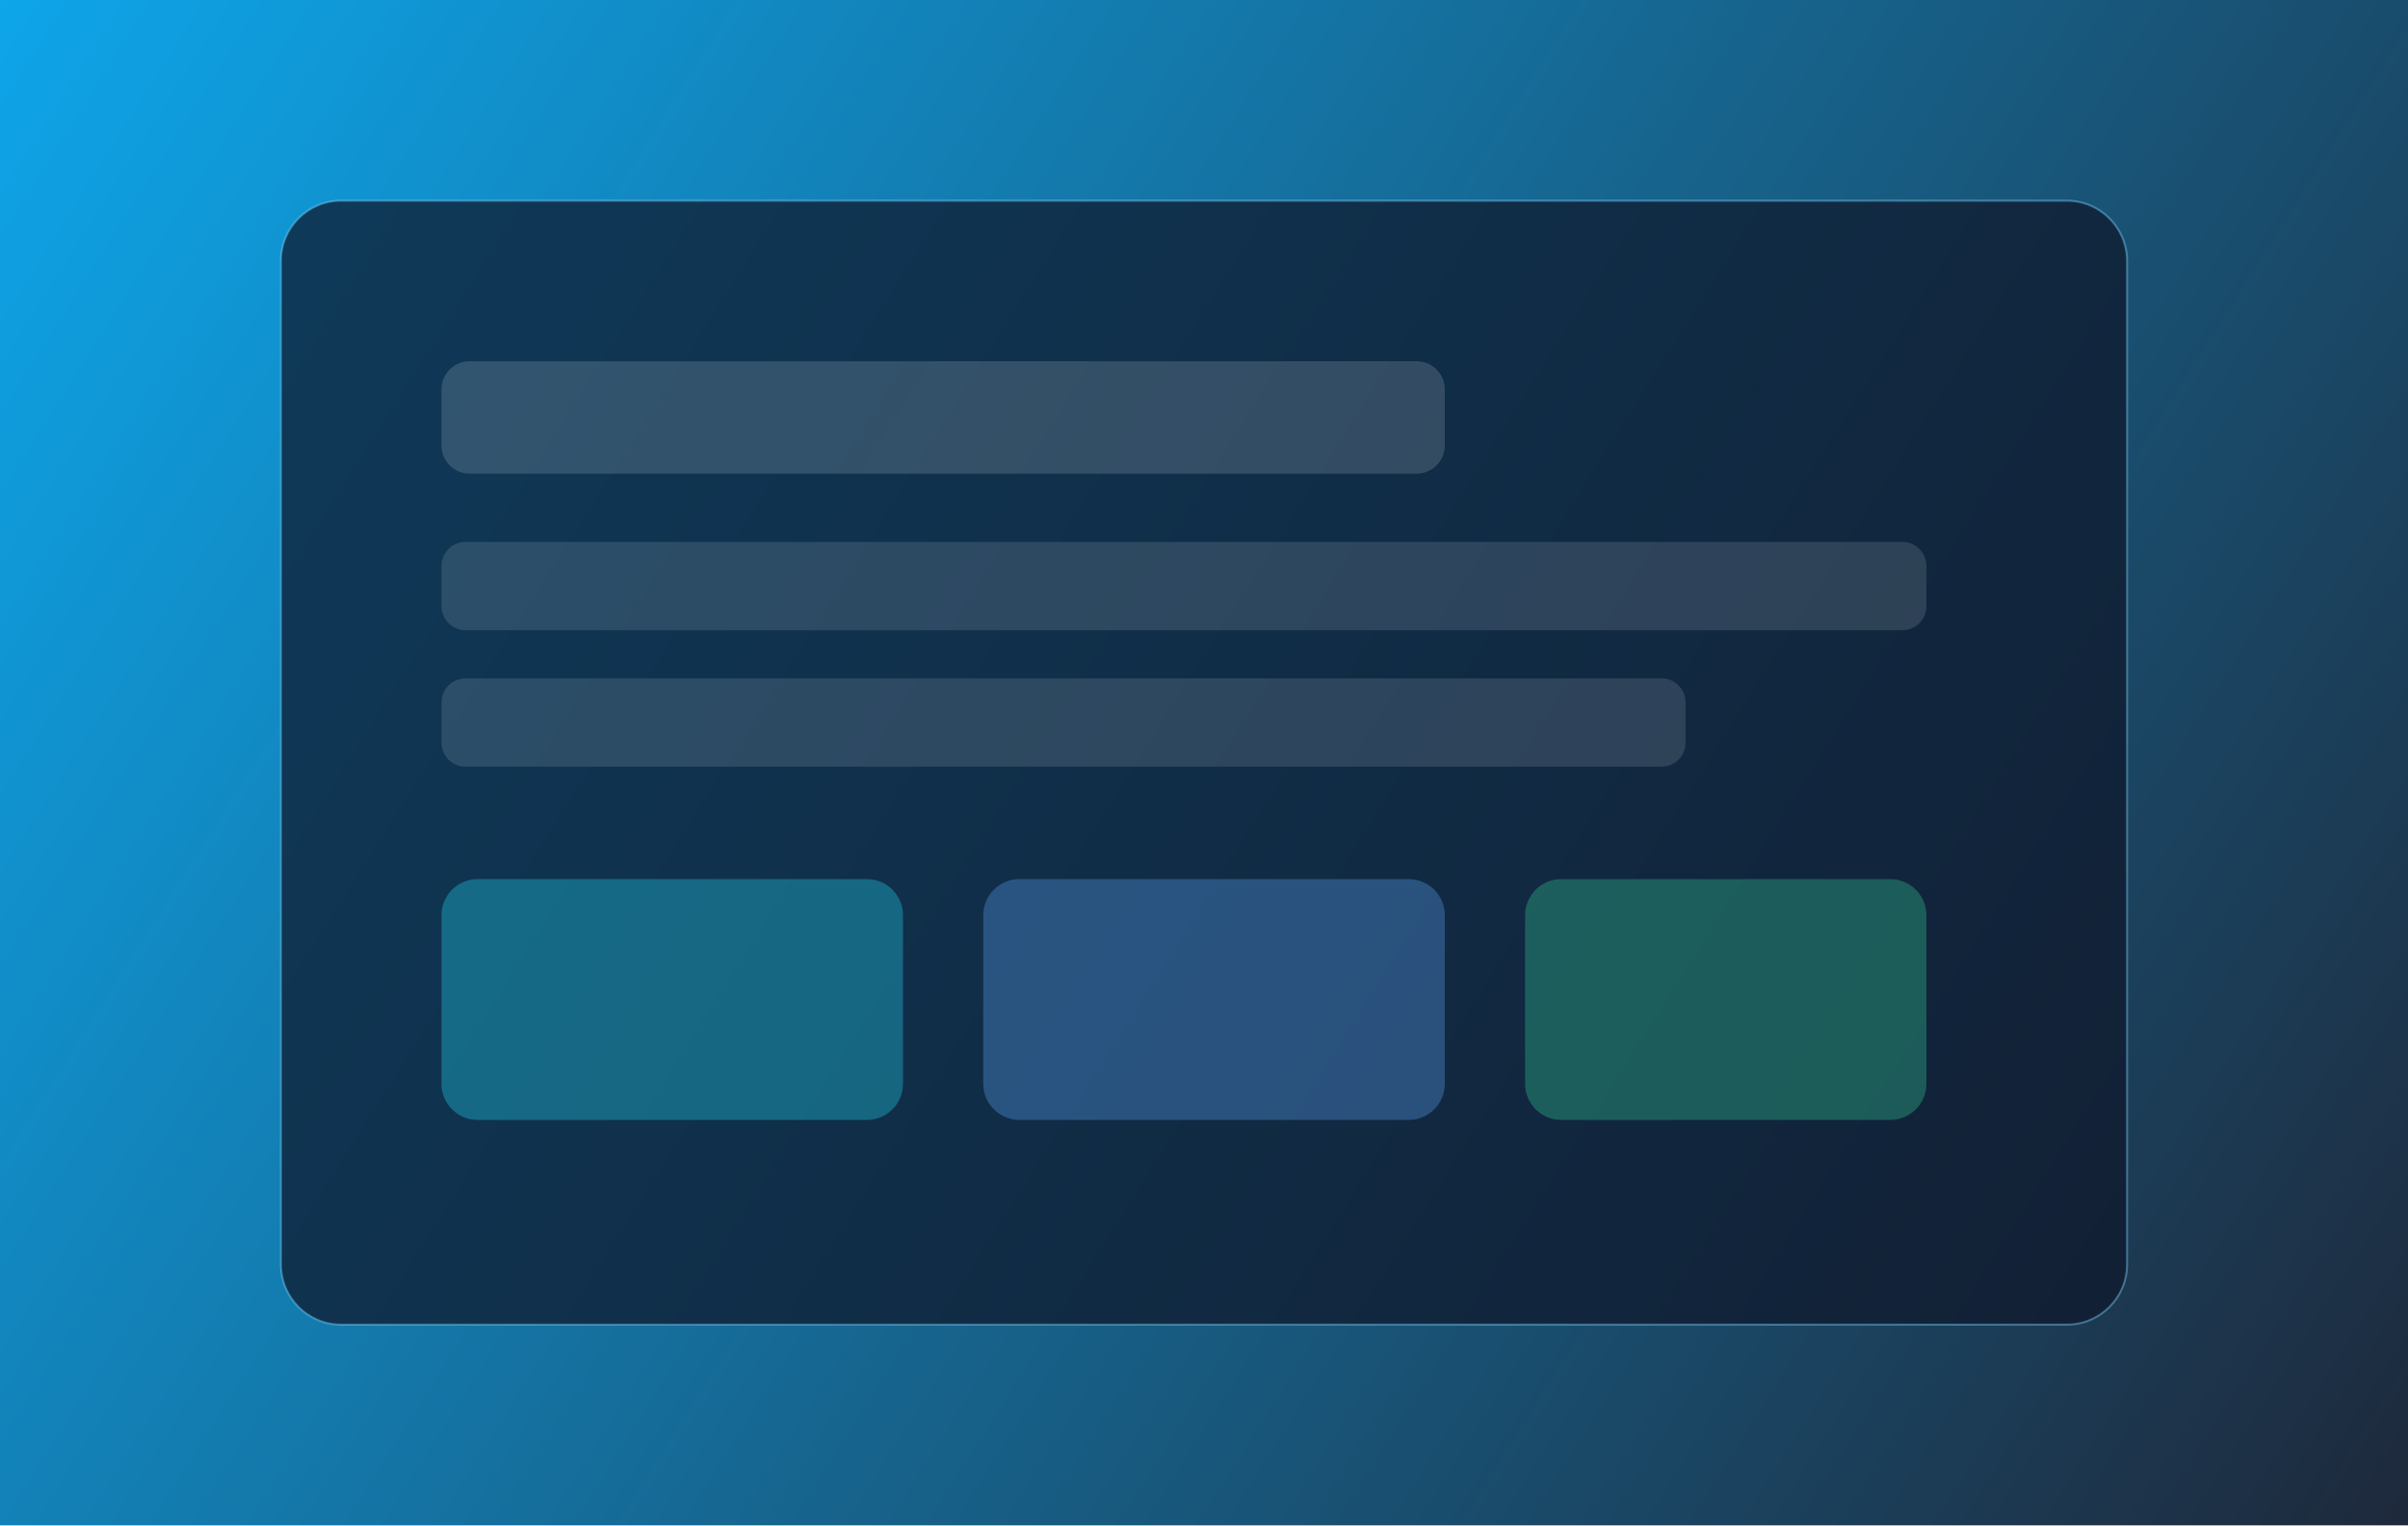
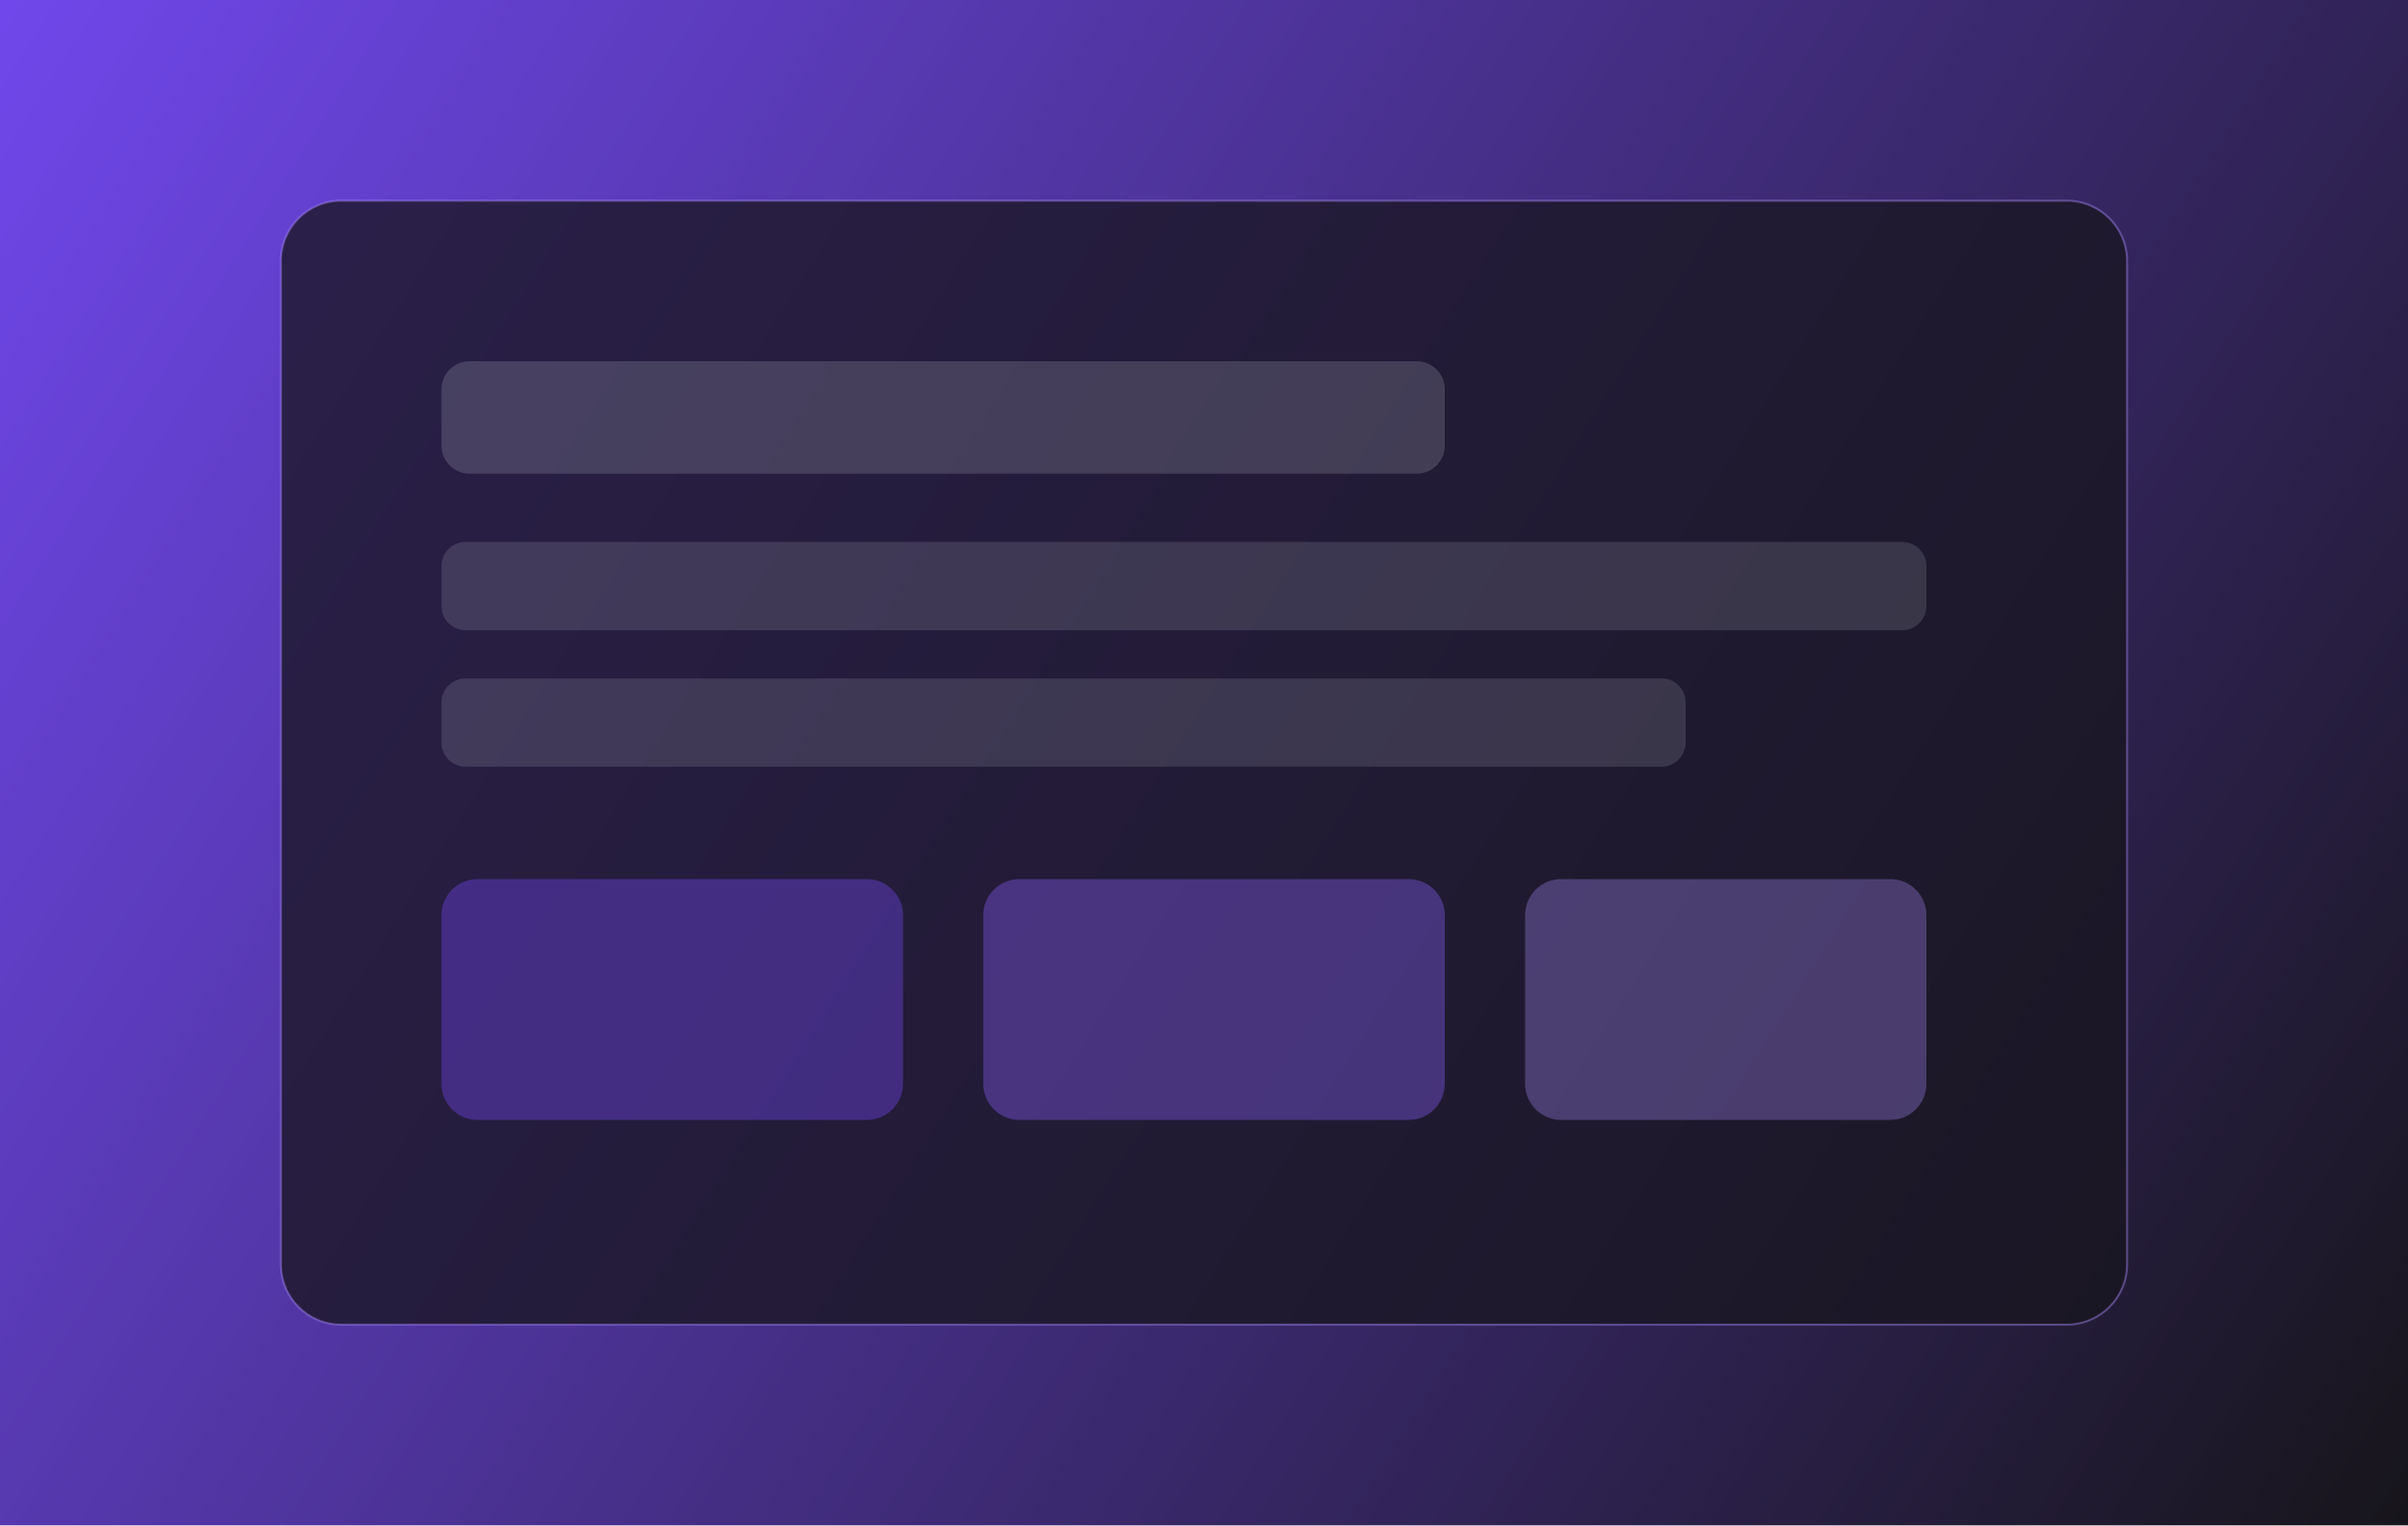
<svg xmlns="http://www.w3.org/2000/svg" width="1200" height="760" viewBox="0 0 1200 760" fill="none">
  <defs>
    <linearGradient id="buildBg" x1="0" y1="0" x2="1200" y2="760" gradientUnits="userSpaceOnUse">
-       <stop stop-color="#0EA5E9" />
-       <stop offset="1" stop-color="#1E293B" />
+       <stop stop-color="#7047EB" />
+       <stop offset="1" stop-color="#17151B" />
    </linearGradient>
  </defs>
  <rect width="1200" height="760" fill="url(#buildBg)" />
-   <rect x="140" y="100" width="920" height="560" rx="30" fill="#0F172A" fill-opacity="0.72" stroke="#7DD3FC" stroke-opacity="0.42" />
+   <rect x="140" y="100" width="920" height="560" rx="30" fill="#18161F" fill-opacity="0.76" stroke="#A98EFF" stroke-opacity="0.42" />
  <rect x="220" y="180" width="500" height="56" rx="14" fill="#E2E8F0" fill-opacity="0.17" />
  <rect x="220" y="270" width="740" height="44" rx="12" fill="#E2E8F0" fill-opacity="0.14" />
  <rect x="220" y="338" width="620" height="44" rx="12" fill="#E2E8F0" fill-opacity="0.14" />
-   <rect x="220" y="438" width="230" height="120" rx="18" fill="#22D3EE" fill-opacity="0.34" />
-   <rect x="490" y="438" width="230" height="120" rx="18" fill="#60A5FA" fill-opacity="0.32" />
-   <rect x="760" y="438" width="200" height="120" rx="18" fill="#34D399" fill-opacity="0.32" />
+   <rect x="220" y="438" width="230" height="120" rx="18" fill="#7047EB" fill-opacity="0.4" />
+   <rect x="490" y="438" width="230" height="120" rx="18" fill="#8B63FF" fill-opacity="0.36" />
+   <rect x="760" y="438" width="200" height="120" rx="18" fill="#A98EFF" fill-opacity="0.32" />
</svg>
